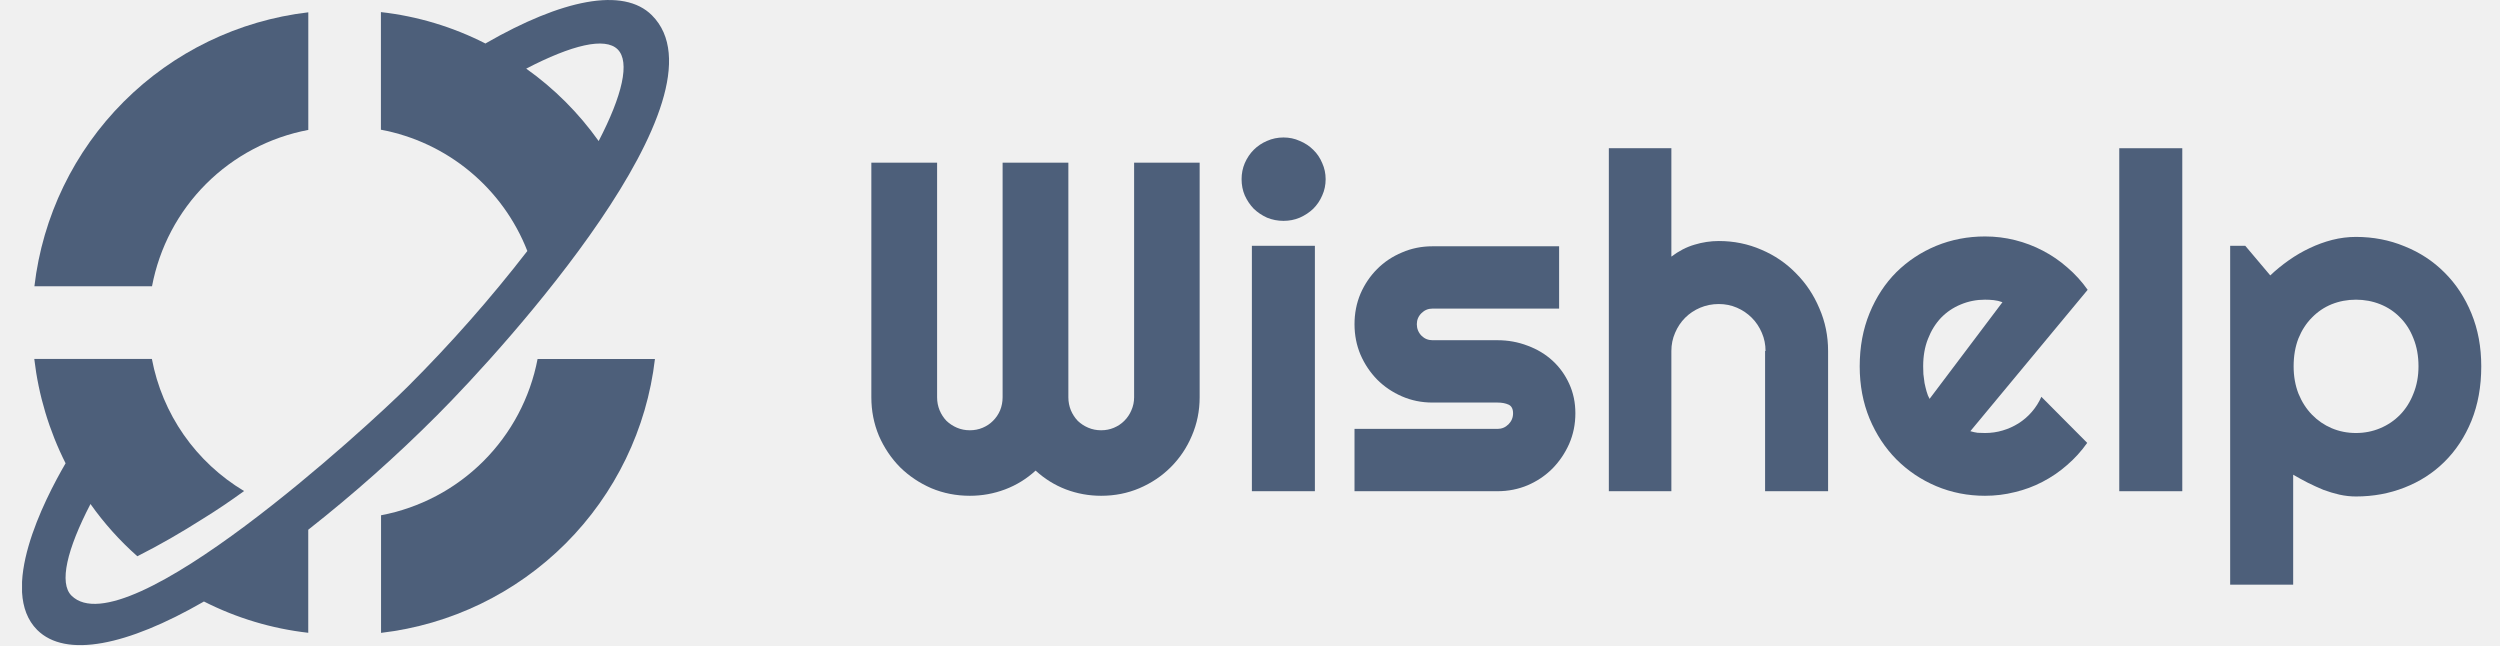
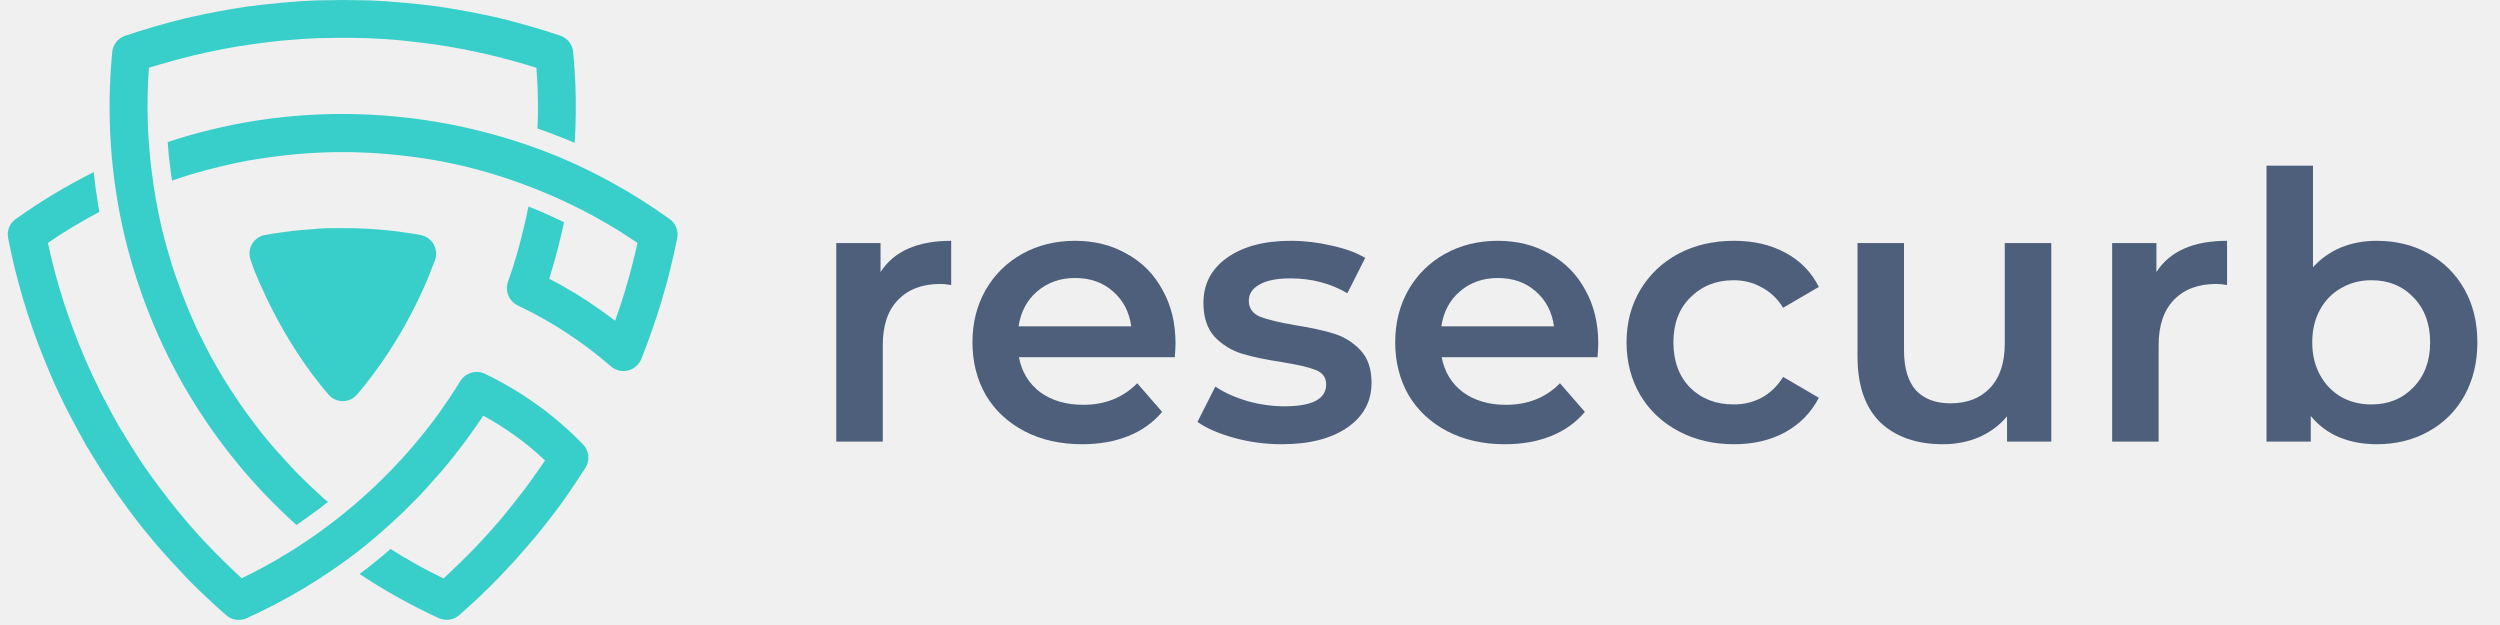
- <svg xmlns="http://www.w3.org/2000/svg" width="93" height="24" viewBox="0 0 93 24" fill="none">
-   <g clip-path="url(#clip0_617_22851)">
-     <path fill-rule="evenodd" clip-rule="evenodd" d="M14.175 23.543C16.772 23.239 19.191 22.068 21.041 20.219C22.89 18.37 24.061 15.951 24.364 13.354H19.998C19.723 14.795 19.02 16.12 17.982 17.157C16.943 18.194 15.617 18.895 14.175 19.168V23.543Z" fill="#4D5F7A" />
-     <path fill-rule="evenodd" clip-rule="evenodd" d="M18.052 1.623L18.08 1.605C20.904 -0.018 23.189 -0.495 24.252 0.569C27.26 3.577 18.777 12.931 16.264 15.444C14.752 16.96 13.15 18.383 11.467 19.706V23.54C10.114 23.386 8.799 22.992 7.585 22.375L7.557 22.393C4.733 24.016 2.45 24.493 1.385 23.435C-0.073 21.976 1.633 18.62 2.44 17.234C1.827 16.018 1.433 14.704 1.275 13.352H5.65C5.842 14.367 6.246 15.33 6.837 16.178C7.429 17.025 8.193 17.737 9.08 18.267C8.575 18.634 8.062 18.982 7.53 19.309C6.751 19.804 5.944 20.272 5.109 20.693C4.455 20.114 3.87 19.462 3.366 18.749C2.486 20.446 2.192 21.693 2.66 22.158C4.668 24.147 13.702 15.849 15.188 14.363C16.77 12.783 18.249 11.105 19.617 9.337C19.167 8.184 18.43 7.166 17.477 6.376C16.524 5.587 15.386 5.053 14.17 4.825V0.45C15.523 0.602 16.838 0.997 18.052 1.615V1.623ZM22.271 5.246C23.151 3.549 23.445 2.302 22.977 1.837C22.509 1.372 21.273 1.672 19.575 2.553C20.619 3.294 21.53 4.205 22.271 5.249V5.246Z" fill="#4D5F7A" />
-     <path fill-rule="evenodd" clip-rule="evenodd" d="M11.469 0.458C8.872 0.762 6.453 1.933 4.604 3.782C2.754 5.632 1.583 8.051 1.28 10.649H5.655C5.927 9.207 6.627 7.881 7.664 6.843C8.702 5.806 10.028 5.105 11.469 4.833V0.458Z" fill="#4D5F7A" />
+ <svg xmlns="http://www.w3.org/2000/svg" width="176" height="44" viewBox="0 0 176 44" fill="none">
+   <g clip-path="url(#clip0_366_4757)">
+     <path d="M39.459 2.516C39.713 2.606 39.935 2.77 40.095 2.987C40.255 3.204 40.347 3.464 40.358 3.733C40.496 5.172 40.555 6.618 40.534 8.064C40.519 8.727 40.504 9.391 40.46 10.054C40.21 9.95 39.974 9.847 39.723 9.75C39.091 9.5 38.471 9.264 37.837 9.042C37.852 8.705 37.867 8.381 37.867 8.041C37.881 6.966 37.852 5.875 37.764 4.771C36.733 4.447 35.657 4.151 34.569 3.887C33.2 3.563 31.831 3.297 30.444 3.105C29.663 3.003 28.912 2.913 28.191 2.84C27.47 2.767 26.701 2.723 25.921 2.688C25.313 2.673 24.742 2.659 24.125 2.659L23.226 2.673C22.959 2.673 22.65 2.688 22.326 2.688C21.546 2.718 20.794 2.776 20.057 2.84C19.319 2.904 18.584 3.003 17.804 3.105C16.435 3.297 15.049 3.561 13.678 3.887C12.587 4.151 11.527 4.447 10.483 4.771C10.304 7.192 10.368 9.626 10.675 12.035C10.838 13.382 11.074 14.72 11.383 16.042C11.559 16.793 11.766 17.545 11.991 18.266L12.006 18.325L12.02 18.384L12.035 18.444L12.064 18.501L12.079 18.561L12.094 18.62L12.11 18.679L12.168 18.841V18.856L12.183 18.914L12.286 19.194L12.3 19.253L12.39 19.489L12.403 19.533C12.858 20.852 13.385 22.146 13.981 23.407L14.01 23.452L14.025 23.497L14.039 23.526L14.069 23.57L14.083 23.614L14.098 23.659L14.127 23.687C14.349 24.144 14.583 24.6 14.821 25.056C14.997 25.352 15.158 25.665 15.321 25.94C15.513 26.28 15.69 26.575 15.852 26.824C16.352 27.635 16.882 28.431 17.443 29.197C18.005 29.964 18.576 30.7 19.211 31.437C19.447 31.716 19.712 32.011 20.006 32.321C20.286 32.625 20.551 32.929 20.802 33.189C21.45 33.852 22.127 34.487 22.806 35.104L23.085 35.34C22.894 35.492 22.702 35.644 22.497 35.797C21.966 36.194 21.421 36.577 20.875 36.96C17.931 34.321 15.399 31.257 13.362 27.869V27.854L13.346 27.84L13.331 27.825C13.214 27.634 13.111 27.442 13.007 27.281C12.831 26.956 12.639 26.631 12.478 26.322C11.991 25.438 11.548 24.526 11.122 23.567C10.697 22.609 10.327 21.667 9.988 20.724C9.514 19.391 9.11 18.033 8.78 16.658C7.779 12.425 7.48 8.057 7.896 3.727C7.908 3.457 8.002 3.197 8.165 2.982C8.328 2.766 8.552 2.605 8.809 2.519C10.208 2.048 11.638 1.635 13.082 1.281C14.496 0.957 15.954 0.672 17.443 0.456C18.204 0.353 19.004 0.265 19.844 0.192C20.655 0.117 21.45 0.059 22.231 0.029C22.526 0.029 22.839 0.014 23.174 0.014L24.132 0L25.089 0.014C25.428 0.014 25.752 0.029 26.032 0.029C26.828 0.059 27.623 0.117 28.434 0.192C29.274 0.265 30.07 0.353 30.821 0.456C32.322 0.677 33.781 0.957 35.196 1.281C36.626 1.635 38.055 2.042 39.469 2.519L39.459 2.516ZM30.824 29.199C31.355 28.447 31.889 27.678 32.371 26.885C32.538 26.586 32.811 26.361 33.136 26.254C33.461 26.148 33.814 26.168 34.125 26.31C36.685 27.534 39.01 29.2 40.991 31.231C41.222 31.445 41.371 31.733 41.412 32.046C41.452 32.359 41.381 32.676 41.211 32.941C40.799 33.589 40.343 34.266 39.886 34.929C39.43 35.593 38.928 36.241 38.443 36.86C38.088 37.316 37.705 37.788 37.292 38.259C36.94 38.672 36.541 39.128 36.1 39.615C35.481 40.293 34.883 40.911 34.274 41.515H34.259C33.67 42.105 33.042 42.68 32.388 43.254C32.195 43.442 31.95 43.568 31.685 43.615C31.42 43.662 31.146 43.629 30.9 43.52C28.961 42.63 27.094 41.59 25.316 40.41C25.551 40.234 25.787 40.058 26.023 39.866C26.523 39.467 27.026 39.07 27.496 38.649C28.697 39.413 29.942 40.106 31.224 40.725C31.621 40.357 32.005 39.989 32.403 39.606C33.021 38.997 33.596 38.413 34.127 37.823C34.48 37.455 34.848 37.014 35.262 36.542C35.614 36.114 35.983 35.672 36.337 35.202C36.822 34.611 37.265 34.008 37.693 33.388C37.928 33.084 38.149 32.74 38.37 32.416C37.706 31.78 36.997 31.195 36.247 30.664C35.537 30.149 34.794 29.681 34.023 29.263C33.684 29.779 33.331 30.28 32.977 30.766C32.359 31.621 31.725 32.416 31.077 33.183C30.782 33.521 30.502 33.831 30.237 34.126C30.118 34.278 29.986 34.406 29.854 34.552L29.838 34.567L29.825 34.583L29.809 34.596L29.794 34.611L29.78 34.627L29.765 34.642L29.75 34.656L29.721 34.686V34.7C28.314 36.181 26.803 37.56 25.198 38.825C22.774 40.687 20.144 42.264 17.36 43.526C17.107 43.639 16.825 43.672 16.552 43.619C16.28 43.566 16.031 43.431 15.838 43.231C15.189 42.671 14.585 42.096 13.981 41.521C13.372 40.932 12.773 40.304 12.155 39.621C11.699 39.134 11.302 38.678 10.947 38.266C10.55 37.794 10.167 37.322 9.799 36.866C9.312 36.233 8.841 35.599 8.369 34.935C7.897 34.272 7.456 33.595 7.044 32.947C6.718 32.431 6.381 31.882 6.041 31.312C5.737 30.752 5.422 30.192 5.129 29.639C4.747 28.931 4.392 28.209 4.053 27.488C3.714 26.766 3.42 26.042 3.111 25.291C2.552 23.922 2.065 22.522 1.637 21.092C1.21 19.662 0.857 18.22 0.573 16.761C0.517 16.492 0.547 16.213 0.658 15.962C0.769 15.711 0.956 15.501 1.192 15.362C2.907 14.142 4.715 13.059 6.598 12.12C6.671 12.827 6.761 13.519 6.878 14.211C6.907 14.447 6.951 14.683 6.995 14.919C5.745 15.573 4.535 16.301 3.372 17.1C3.607 18.205 3.887 19.28 4.196 20.327C4.595 21.682 5.066 23.007 5.582 24.282C5.862 24.974 6.156 25.666 6.48 26.359C6.804 27.051 7.129 27.728 7.482 28.377C7.762 28.924 8.057 29.442 8.352 29.969C8.646 30.455 8.961 30.971 9.294 31.516C9.708 32.164 10.12 32.798 10.547 33.387C10.975 33.976 11.431 34.604 11.903 35.2C12.271 35.67 12.624 36.113 12.992 36.54C13.391 37.012 13.774 37.453 14.112 37.821C14.658 38.412 15.231 39 15.851 39.604C16.234 39.988 16.632 40.356 17.014 40.71C19.231 39.644 21.334 38.355 23.291 36.864C26.159 34.69 28.695 32.109 30.82 29.203L30.824 29.199ZM47.047 15.355C47.282 15.497 47.469 15.706 47.582 15.956C47.695 16.206 47.729 16.485 47.68 16.755C47.385 18.214 47.032 19.658 46.604 21.086C46.176 22.515 45.691 23.916 45.145 25.285C45.09 25.421 45.01 25.547 44.909 25.654C44.678 25.922 44.351 26.089 43.998 26.117C43.645 26.145 43.296 26.034 43.025 25.806C42.029 24.94 40.975 24.142 39.871 23.42C38.786 22.71 37.653 22.075 36.482 21.52C36.174 21.381 35.93 21.132 35.796 20.823C35.663 20.513 35.65 20.165 35.761 19.846C36.201 18.606 36.57 17.342 36.865 16.06C36.997 15.559 37.101 15.057 37.204 14.539C37.543 14.671 37.867 14.805 38.207 14.951C38.707 15.173 39.208 15.407 39.708 15.645C39.635 15.998 39.556 16.337 39.472 16.676C39.238 17.663 38.972 18.654 38.663 19.623C39.576 20.094 40.475 20.624 41.343 21.183C42.007 21.626 42.67 22.096 43.304 22.583C43.569 21.847 43.82 21.095 44.041 20.33C44.365 19.283 44.629 18.2 44.88 17.103C42.947 15.781 40.889 14.651 38.736 13.729C37.41 13.156 36.052 12.659 34.67 12.24C33.407 11.858 32.123 11.549 30.824 11.312C29.911 11.151 28.968 11.018 28.01 10.915C27.051 10.812 26.11 10.752 25.167 10.723L24.637 10.708H23.606L23.09 10.723C22.147 10.752 21.189 10.812 20.245 10.915C19.302 11.018 18.345 11.151 17.417 11.312C16.135 11.548 14.854 11.872 13.572 12.24C13.085 12.392 12.6 12.544 12.113 12.712C12.069 12.432 12.024 12.167 11.996 11.887C11.907 11.254 11.844 10.635 11.804 10.001C15.779 8.686 19.939 8.019 24.126 8.023C29.305 8.03 34.433 9.041 39.227 10.999C41.992 12.151 44.617 13.614 47.051 15.36L47.047 15.355ZM22.5 27.01C22.279 26.73 22.088 26.479 21.911 26.258C20.509 24.339 19.319 22.274 18.36 20.099C18.228 19.805 18.094 19.51 17.977 19.215C17.86 18.92 17.77 18.67 17.673 18.39C17.631 18.293 17.601 18.191 17.585 18.086C17.553 17.913 17.557 17.735 17.595 17.563C17.633 17.391 17.705 17.229 17.806 17.085C17.908 16.941 18.037 16.819 18.186 16.725C18.335 16.632 18.502 16.569 18.675 16.541C18.955 16.481 19.284 16.437 19.619 16.388L20.575 16.255C21.166 16.197 21.754 16.153 22.358 16.102C22.962 16.052 23.575 16.058 24.128 16.058C24.68 16.058 25.276 16.072 25.909 16.102C26.517 16.146 27.103 16.191 27.678 16.255L28.635 16.388C28.989 16.433 29.298 16.477 29.593 16.541C29.669 16.553 29.742 16.572 29.814 16.598C30.147 16.719 30.42 16.966 30.572 17.286C30.724 17.607 30.743 17.974 30.625 18.308C30.506 18.613 30.389 18.926 30.27 19.221C30.152 19.516 30.035 19.811 29.902 20.105C29.424 21.189 28.887 22.247 28.296 23.274C27.701 24.308 27.047 25.306 26.336 26.264C26.115 26.558 25.924 26.808 25.763 27.016C25.512 27.32 25.32 27.576 25.154 27.752C25.102 27.818 25.043 27.877 24.976 27.929C24.843 28.041 24.688 28.126 24.521 28.178C24.354 28.231 24.178 28.249 24.004 28.233C23.83 28.216 23.66 28.165 23.506 28.083C23.352 28 23.216 27.888 23.105 27.752C22.885 27.501 22.693 27.265 22.497 27.016L22.5 27.01Z" fill="#38CEC9" />
  </g>
-   <path d="M44.627 14.779C44.627 15.284 44.53 15.761 44.337 16.21C44.15 16.654 43.888 17.043 43.553 17.378C43.224 17.708 42.834 17.969 42.385 18.162C41.942 18.35 41.468 18.443 40.962 18.443C40.508 18.443 40.07 18.364 39.65 18.205C39.235 18.046 38.86 17.813 38.525 17.506C38.189 17.813 37.812 18.046 37.391 18.205C36.971 18.364 36.533 18.443 36.079 18.443C35.573 18.443 35.096 18.35 34.647 18.162C34.204 17.969 33.814 17.708 33.479 17.378C33.15 17.043 32.888 16.654 32.695 16.21C32.508 15.761 32.414 15.284 32.414 14.779V6.051H34.86V14.779C34.86 14.949 34.891 15.111 34.954 15.264C35.016 15.412 35.101 15.543 35.209 15.656C35.323 15.764 35.454 15.85 35.601 15.912C35.749 15.975 35.908 16.006 36.079 16.006C36.249 16.006 36.408 15.975 36.556 15.912C36.704 15.85 36.831 15.764 36.939 15.656C37.053 15.543 37.141 15.412 37.204 15.264C37.266 15.111 37.297 14.949 37.297 14.779V6.051H39.743V14.779C39.743 14.949 39.775 15.111 39.837 15.264C39.9 15.412 39.985 15.543 40.093 15.656C40.206 15.764 40.337 15.85 40.485 15.912C40.633 15.975 40.792 16.006 40.962 16.006C41.133 16.006 41.292 15.975 41.439 15.912C41.587 15.85 41.715 15.764 41.823 15.656C41.937 15.543 42.025 15.412 42.087 15.264C42.155 15.111 42.189 14.949 42.189 14.779V6.051H44.627V14.779Z" fill="#4D5F7A" />
-   <path d="M49.314 6.665C49.314 6.881 49.272 7.083 49.187 7.27C49.107 7.458 48.996 7.622 48.854 7.764C48.712 7.901 48.544 8.011 48.351 8.097C48.164 8.176 47.962 8.216 47.746 8.216C47.53 8.216 47.326 8.176 47.133 8.097C46.945 8.011 46.78 7.901 46.638 7.764C46.502 7.622 46.391 7.458 46.306 7.27C46.226 7.083 46.187 6.881 46.187 6.665C46.187 6.455 46.226 6.256 46.306 6.068C46.391 5.875 46.502 5.71 46.638 5.574C46.78 5.432 46.945 5.321 47.133 5.242C47.326 5.156 47.53 5.114 47.746 5.114C47.962 5.114 48.164 5.156 48.351 5.242C48.544 5.321 48.712 5.432 48.854 5.574C48.996 5.71 49.107 5.875 49.187 6.068C49.272 6.256 49.314 6.455 49.314 6.665ZM48.914 18.273H46.57V9.145H48.914V18.273Z" fill="#4D5F7A" />
-   <path d="M55.706 18.273H50.388V15.955H55.706C55.866 15.955 56.002 15.898 56.116 15.784C56.229 15.671 56.286 15.534 56.286 15.375C56.286 15.21 56.229 15.102 56.116 15.051C56.002 15 55.866 14.975 55.706 14.975H53.286C52.883 14.975 52.505 14.898 52.153 14.745C51.8 14.591 51.493 14.384 51.232 14.122C50.971 13.855 50.763 13.546 50.61 13.193C50.462 12.841 50.388 12.463 50.388 12.06C50.388 11.656 50.462 11.279 50.61 10.926C50.763 10.574 50.971 10.267 51.232 10.006C51.493 9.744 51.8 9.54 52.153 9.392C52.505 9.239 52.883 9.162 53.286 9.162H57.999V11.48H53.286C53.127 11.48 52.991 11.537 52.877 11.651C52.763 11.764 52.706 11.901 52.706 12.06C52.706 12.225 52.763 12.367 52.877 12.486C52.991 12.6 53.127 12.656 53.286 12.656H55.706C56.104 12.656 56.479 12.725 56.831 12.861C57.184 12.992 57.491 13.176 57.752 13.415C58.013 13.654 58.221 13.941 58.374 14.276C58.528 14.611 58.604 14.977 58.604 15.375C58.604 15.779 58.528 16.156 58.374 16.509C58.221 16.855 58.013 17.162 57.752 17.429C57.491 17.691 57.184 17.898 56.831 18.051C56.479 18.199 56.104 18.273 55.706 18.273Z" fill="#4D5F7A" />
-   <path d="M62.175 18.273H59.849V5.514H62.175V9.546C62.454 9.335 62.741 9.188 63.036 9.102C63.331 9.012 63.633 8.966 63.94 8.966C64.502 8.966 65.03 9.074 65.525 9.29C66.019 9.5 66.448 9.793 66.812 10.168C67.181 10.537 67.471 10.972 67.681 11.472C67.897 11.966 68.005 12.495 68.005 13.057V18.273H65.661V13.057H65.678C65.678 12.818 65.633 12.594 65.542 12.384C65.451 12.168 65.326 11.98 65.167 11.821C65.008 11.662 64.823 11.537 64.613 11.446C64.403 11.355 64.178 11.31 63.94 11.31C63.695 11.31 63.465 11.355 63.249 11.446C63.033 11.537 62.846 11.662 62.687 11.821C62.528 11.98 62.403 12.168 62.312 12.384C62.221 12.594 62.175 12.818 62.175 13.057V18.273Z" fill="#4D5F7A" />
-   <path d="M73.297 16.04C73.388 16.068 73.479 16.088 73.57 16.1C73.661 16.105 73.752 16.108 73.843 16.108C74.07 16.108 74.289 16.077 74.499 16.014C74.709 15.952 74.905 15.864 75.087 15.75C75.275 15.631 75.439 15.489 75.582 15.324C75.729 15.154 75.849 14.966 75.939 14.761L77.644 16.475C77.428 16.781 77.178 17.057 76.894 17.301C76.616 17.546 76.312 17.753 75.982 17.924C75.658 18.094 75.314 18.222 74.951 18.307C74.593 18.398 74.224 18.443 73.843 18.443C73.201 18.443 72.596 18.324 72.028 18.085C71.465 17.847 70.971 17.514 70.545 17.088C70.124 16.662 69.792 16.156 69.547 15.571C69.303 14.98 69.181 14.332 69.181 13.628C69.181 12.906 69.303 12.247 69.547 11.651C69.792 11.054 70.124 10.546 70.545 10.125C70.971 9.705 71.465 9.378 72.028 9.145C72.596 8.912 73.201 8.796 73.843 8.796C74.224 8.796 74.596 8.841 74.959 8.932C75.323 9.023 75.667 9.154 75.991 9.324C76.32 9.494 76.627 9.705 76.911 9.955C77.195 10.199 77.445 10.475 77.661 10.781L73.297 16.04ZM74.491 11.242C74.383 11.202 74.275 11.176 74.167 11.165C74.064 11.154 73.957 11.148 73.843 11.148C73.525 11.148 73.224 11.207 72.939 11.327C72.661 11.441 72.417 11.605 72.207 11.821C72.002 12.037 71.84 12.298 71.721 12.605C71.601 12.906 71.542 13.247 71.542 13.628C71.542 13.713 71.545 13.81 71.55 13.918C71.562 14.026 71.576 14.136 71.593 14.25C71.616 14.358 71.641 14.463 71.67 14.566C71.698 14.668 71.735 14.759 71.78 14.838L74.491 11.242Z" fill="#4D5F7A" />
-   <path d="M81.181 18.273H78.837V5.514H81.181V18.273Z" fill="#4D5F7A" />
-   <path d="M85.306 21.75H82.962V9.145H83.525L84.454 10.245C84.664 10.046 84.894 9.858 85.144 9.682C85.394 9.506 85.653 9.355 85.92 9.23C86.192 9.1 86.474 8.997 86.763 8.923C87.053 8.85 87.346 8.813 87.641 8.813C88.283 8.813 88.886 8.929 89.448 9.162C90.016 9.389 90.511 9.713 90.931 10.134C91.357 10.554 91.692 11.063 91.937 11.659C92.181 12.25 92.303 12.906 92.303 13.628C92.303 14.378 92.181 15.054 91.937 15.656C91.692 16.253 91.357 16.762 90.931 17.182C90.511 17.597 90.016 17.915 89.448 18.137C88.886 18.358 88.283 18.469 87.641 18.469C87.437 18.469 87.232 18.446 87.028 18.401C86.829 18.355 86.63 18.296 86.431 18.222C86.238 18.142 86.045 18.054 85.852 17.958C85.664 17.861 85.482 17.762 85.306 17.659V21.75ZM89.968 13.628C89.968 13.242 89.905 12.895 89.78 12.588C89.661 12.281 89.496 12.023 89.286 11.813C89.076 11.597 88.829 11.432 88.545 11.318C88.261 11.205 87.959 11.148 87.641 11.148C87.323 11.148 87.022 11.205 86.738 11.318C86.459 11.432 86.215 11.597 86.005 11.813C85.795 12.023 85.627 12.281 85.502 12.588C85.383 12.895 85.323 13.242 85.323 13.628C85.323 13.997 85.383 14.335 85.502 14.642C85.627 14.949 85.795 15.21 86.005 15.426C86.215 15.642 86.459 15.81 86.738 15.929C87.022 16.049 87.323 16.108 87.641 16.108C87.959 16.108 88.261 16.049 88.545 15.929C88.829 15.81 89.076 15.642 89.286 15.426C89.496 15.21 89.661 14.949 89.78 14.642C89.905 14.335 89.968 13.997 89.968 13.628Z" fill="#4D5F7A" />
+   <path d="M61.99 19.152C62.932 17.686 64.591 16.953 66.964 16.953V20.068C66.685 20.016 66.432 19.99 66.205 19.99C64.931 19.99 63.936 20.365 63.22 21.116C62.505 21.849 62.147 22.913 62.147 24.31V31.091H58.874V17.11H61.99V19.152Z" fill="#4D5F7A" />
+   <path d="M82.756 24.179C82.756 24.406 82.739 24.729 82.704 25.148H71.734C71.925 26.177 72.423 26.998 73.226 27.609C74.046 28.202 75.059 28.499 76.263 28.499C77.799 28.499 79.064 27.993 80.059 26.98L81.814 28.996C81.185 29.747 80.391 30.314 79.431 30.698C78.471 31.082 77.389 31.274 76.184 31.274C74.648 31.274 73.296 30.969 72.126 30.358C70.957 29.747 70.049 28.9 69.403 27.818C68.775 26.718 68.461 25.479 68.461 24.1C68.461 22.739 68.766 21.517 69.377 20.435C70.005 19.335 70.87 18.48 71.969 17.869C73.069 17.258 74.308 16.953 75.687 16.953C77.048 16.953 78.261 17.258 79.326 17.869C80.408 18.462 81.246 19.309 81.84 20.409C82.451 21.491 82.756 22.748 82.756 24.179ZM75.687 19.571C74.64 19.571 73.749 19.885 73.016 20.514C72.301 21.124 71.864 21.945 71.707 22.974H79.64C79.501 21.962 79.073 21.142 78.358 20.514C77.642 19.885 76.752 19.571 75.687 19.571Z" fill="#4D5F7A" />
+   <path d="M90.22 31.274C89.085 31.274 87.977 31.126 86.895 30.829C85.812 30.532 84.948 30.157 84.303 29.703L85.559 27.216C86.188 27.635 86.938 27.975 87.811 28.237C88.701 28.482 89.574 28.604 90.429 28.604C92.384 28.604 93.362 28.089 93.362 27.059C93.362 26.57 93.108 26.23 92.602 26.038C92.114 25.846 91.319 25.663 90.22 25.488C89.068 25.314 88.125 25.113 87.392 24.886C86.676 24.659 86.048 24.266 85.507 23.708C84.983 23.132 84.722 22.337 84.722 21.325C84.722 19.998 85.271 18.942 86.371 18.157C87.488 17.354 88.989 16.953 90.874 16.953C91.834 16.953 92.794 17.066 93.754 17.293C94.714 17.503 95.5 17.791 96.111 18.157L94.854 20.644C93.667 19.946 92.332 19.597 90.848 19.597C89.888 19.597 89.155 19.745 88.649 20.042C88.16 20.322 87.916 20.697 87.916 21.168C87.916 21.692 88.177 22.067 88.701 22.294C89.242 22.503 90.071 22.704 91.188 22.896C92.305 23.07 93.222 23.271 93.938 23.498C94.653 23.725 95.264 24.109 95.77 24.65C96.294 25.191 96.556 25.959 96.556 26.954C96.556 28.263 95.988 29.311 94.854 30.096C93.719 30.881 92.175 31.274 90.22 31.274Z" fill="#4D5F7A" />
+   <path d="M112.517 24.179C112.517 24.406 112.5 24.729 112.465 25.148H101.495C101.687 26.177 102.184 26.998 102.987 27.609C103.808 28.202 104.82 28.499 106.024 28.499C107.56 28.499 108.826 27.993 109.821 26.98L111.575 28.996C110.947 29.747 110.152 30.314 109.192 30.698C108.232 31.082 107.15 31.274 105.946 31.274C104.41 31.274 103.057 30.969 101.888 30.358C100.718 29.747 99.811 28.9 99.165 27.818C98.536 26.718 98.222 25.479 98.222 24.1C98.222 22.739 98.528 21.517 99.138 20.435C99.767 19.335 100.631 18.48 101.731 17.869C102.83 17.258 104.069 16.953 105.448 16.953C106.81 16.953 108.023 17.258 109.088 17.869C110.17 18.462 111.008 19.309 111.601 20.409C112.212 21.491 112.517 22.748 112.517 24.179ZM105.448 19.571C104.401 19.571 103.511 19.885 102.778 20.514C102.062 21.124 101.626 21.945 101.469 22.974H109.402C109.262 21.962 108.835 21.142 108.119 20.514C107.403 19.885 106.513 19.571 105.448 19.571Z" fill="#4D5F7A" />
+   <path d="M122.076 31.274C120.627 31.274 119.327 30.969 118.175 30.358C117.023 29.747 116.124 28.9 115.478 27.818C114.832 26.718 114.509 25.479 114.509 24.1C114.509 22.721 114.832 21.491 115.478 20.409C116.124 19.326 117.014 18.48 118.148 17.869C119.3 17.258 120.609 16.953 122.076 16.953C123.455 16.953 124.659 17.232 125.689 17.791C126.736 18.349 127.521 19.152 128.045 20.199L125.532 21.666C125.13 21.02 124.624 20.54 124.013 20.226C123.42 19.894 122.765 19.728 122.049 19.728C120.828 19.728 119.815 20.13 119.012 20.932C118.209 21.718 117.808 22.774 117.808 24.1C117.808 25.427 118.201 26.492 118.986 27.294C119.789 28.08 120.81 28.473 122.049 28.473C122.765 28.473 123.42 28.316 124.013 28.002C124.624 27.67 125.13 27.181 125.532 26.535L128.045 28.002C127.504 29.049 126.71 29.86 125.663 30.436C124.633 30.995 123.437 31.274 122.076 31.274Z" fill="#4D5F7A" />
+   <path d="M144.41 17.11V31.091H141.295V29.311C140.771 29.939 140.116 30.428 139.331 30.777C138.545 31.108 137.699 31.274 136.791 31.274C134.924 31.274 133.449 30.759 132.367 29.73C131.302 28.682 130.769 27.137 130.769 25.095V17.11H134.042V24.65C134.042 25.907 134.321 26.849 134.88 27.478C135.456 28.089 136.268 28.394 137.315 28.394C138.484 28.394 139.409 28.036 140.09 27.321C140.788 26.588 141.137 25.54 141.137 24.179V17.11H144.41Z" fill="#4D5F7A" />
+   <path d="M151.811 19.152C152.753 17.686 154.412 16.953 156.785 16.953V20.068C156.506 20.016 156.253 19.99 156.026 19.99C154.752 19.99 153.757 20.365 153.041 21.116C152.326 21.849 151.968 22.913 151.968 24.31V31.091H148.695V17.11H151.811V19.152Z" fill="#4D5F7A" />
+   <path d="M167.311 16.953C168.673 16.953 169.886 17.25 170.951 17.843C172.033 18.436 172.879 19.274 173.49 20.356C174.101 21.439 174.407 22.686 174.407 24.1C174.407 25.514 174.101 26.771 173.49 27.87C172.879 28.953 172.033 29.791 170.951 30.384C169.886 30.977 168.673 31.274 167.311 31.274C166.351 31.274 165.47 31.108 164.667 30.777C163.882 30.445 163.218 29.948 162.677 29.284V31.091H159.562V11.664H162.834V18.812C163.393 18.201 164.047 17.738 164.798 17.424C165.566 17.11 166.404 16.953 167.311 16.953ZM166.945 28.473C168.149 28.473 169.135 28.071 169.903 27.268C170.689 26.465 171.082 25.41 171.082 24.1C171.082 22.791 170.689 21.735 169.903 20.932C169.135 20.13 168.149 19.728 166.945 19.728C166.159 19.728 165.453 19.911 164.824 20.278C164.196 20.627 163.698 21.133 163.332 21.796C162.965 22.46 162.782 23.228 162.782 24.1C162.782 24.973 162.965 25.741 163.332 26.404C163.698 27.068 164.196 27.582 164.824 27.949C165.453 28.298 166.159 28.473 166.945 28.473Z" fill="#4D5F7A" />
  <defs>
-     <clipPath id="clip0_617_22851">
-       <rect width="24.071" height="24" fill="white" transform="translate(0.820068)" />
+     <clipPath id="clip0_366_4757">
+       <rect width="48" height="43.636" fill="white" />
    </clipPath>
  </defs>
</svg>
